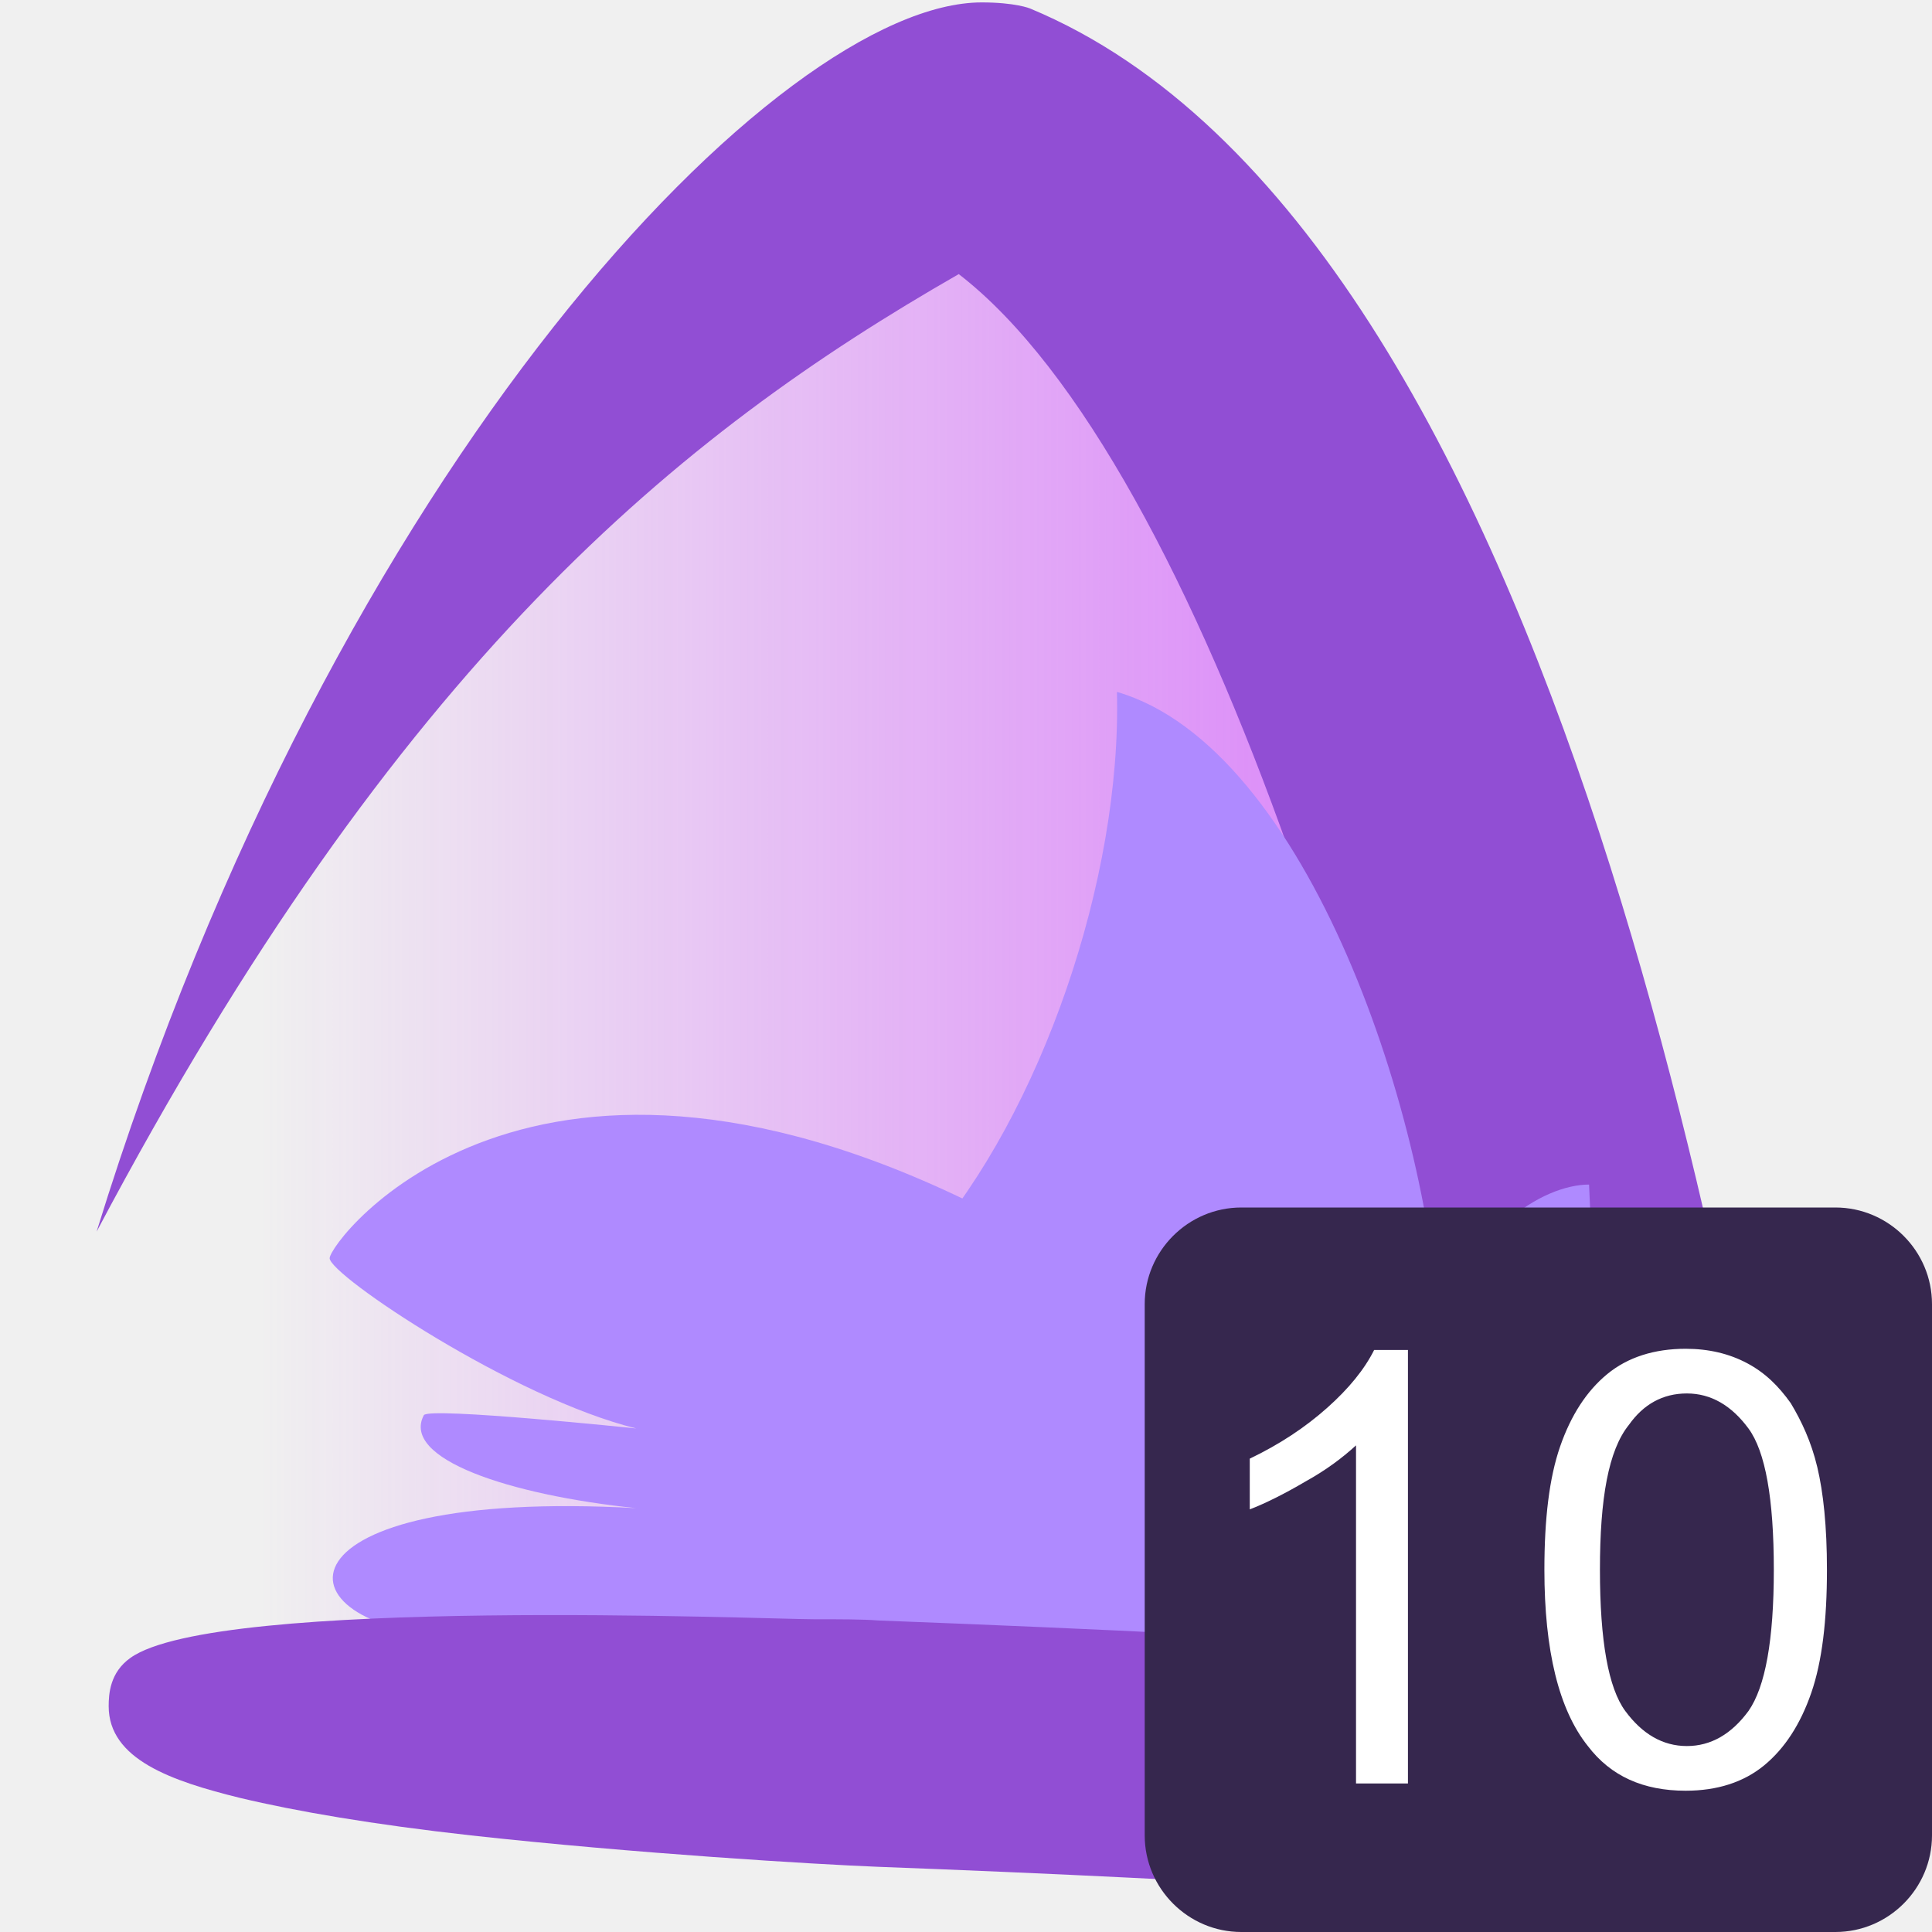
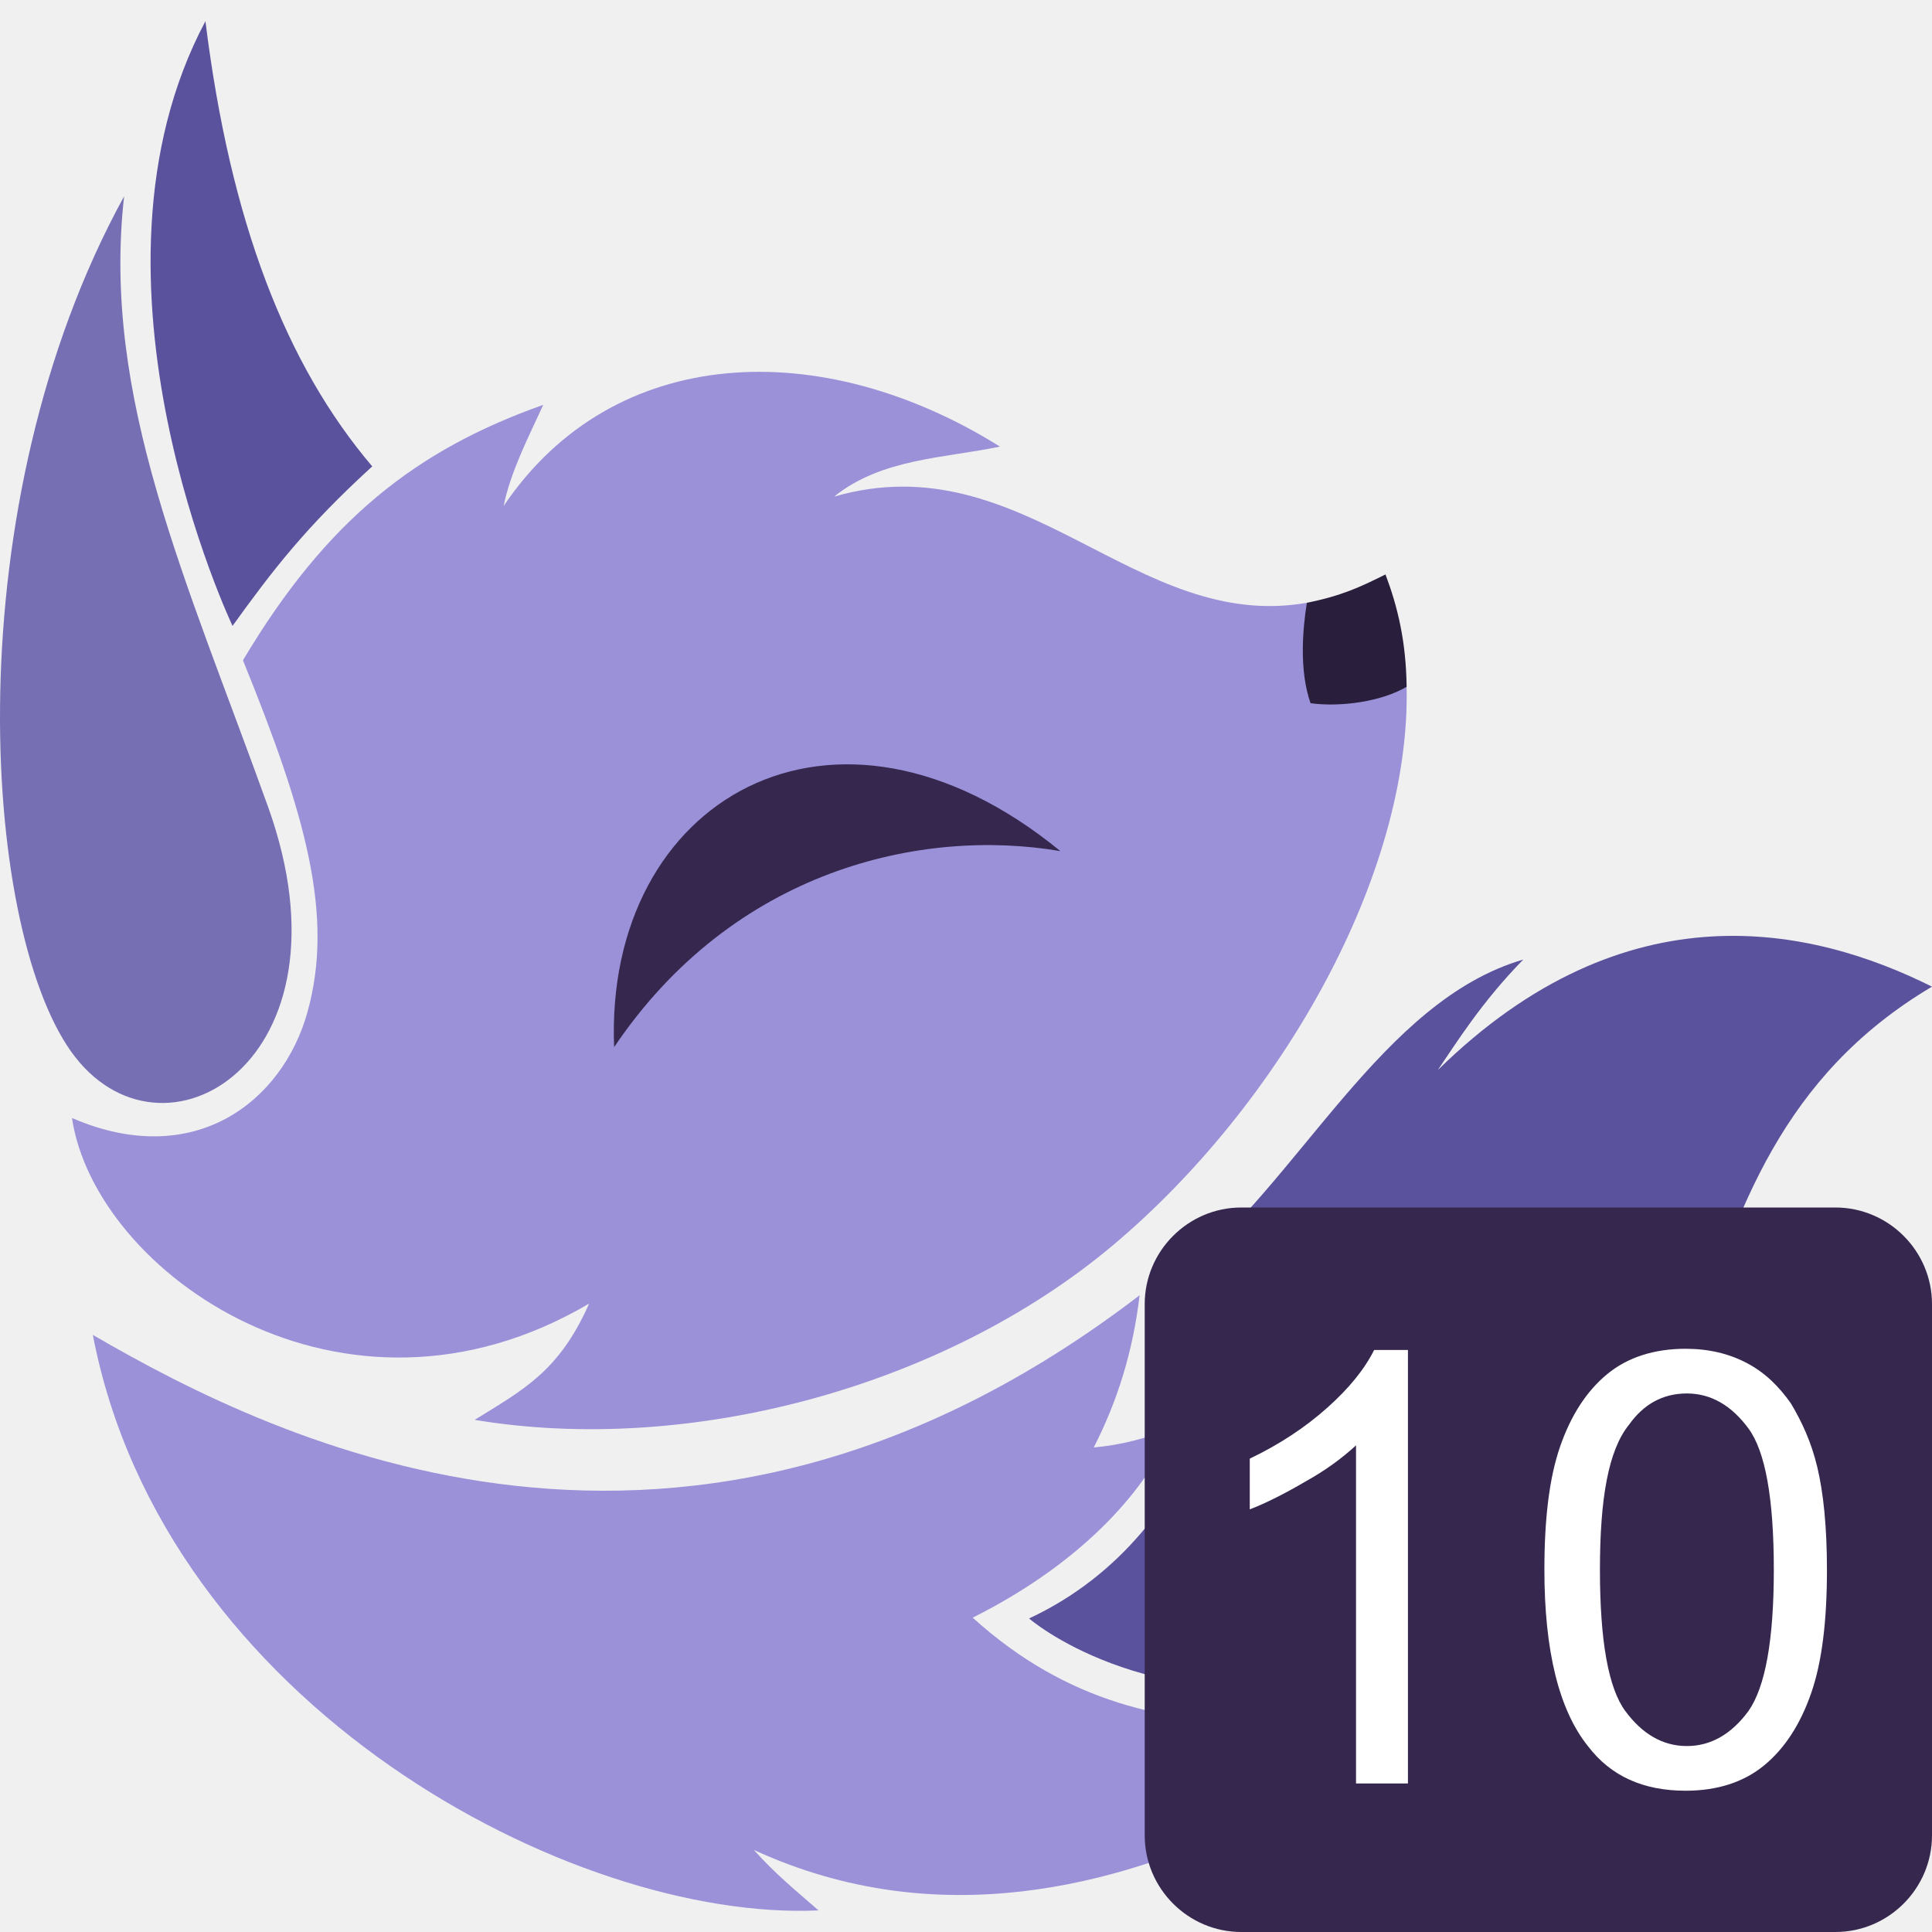
- <svg xmlns="http://www.w3.org/2000/svg" viewBox="0 0 160 160">
-   <linearGradient id="a" x1="8.041" x2="140.451" y1="77.89" y2="77.89" gradientUnits="userSpaceOnUse">
-     <stop offset=".102" stop-color="#cf4aff" stop-opacity="0" />
-     <stop offset=".873" stop-color="#cf4aff" stop-opacity=".7" />
-   </linearGradient>
-   <path fill="url(#a)" d="M8 102l1.9 36.3 130.5 7S123.5 17.1 79.8 10.4C42.6 34.4 21.8 67.5 8 102z" />
-   <path fill="#AF8AFF" d="M37.6 135.5c-15.1-.7-15.5-12.3 15.1-10.6-10.6-1.1-19.5-4.1-17.6-7.7.4-.7 17.6 1.1 17.6 1.1-10.2-2.5-25.4-12.7-25.4-14.1 0-1.4 16.6-23.6 55.3-3.5l44.4 37.7" />
-   <path fill="#914ED4" d="M147.4 159.3c-21.9-2.1-45.6-3.6-74.7-4.7-5.1-.2-20.1-1.1-33.7-2.6-8.1-.9-14.5-2-19.1-3.1-5.7-1.4-10.9-3.2-10.9-7.6 0-1 .1-2.8 1.8-4 7.1-5.1 52.7-3.2 56.6-3.2 2.2 0 4.1 0 5.3.1 18.4.7 34.7 1.5 49.7 2.5-4.4-24.3-9.6-49.3-15.6-66.1-7.8-22-17.3-40.1-27.4-47.9C56.2 36 33 54.8 8 102 27.8 37.9 64.7.2 81.3.2c2.8 0 4 .5 4 .5 44.5 18.5 59.5 113.6 65.1 149.4.3 1.9.6 3.6.8 5.2l.7 4.5-4.5-.5z" />
-   <path fill="#AF8AFF" d="M76.7 103.1c9.5-10.9 16.2-30.3 15.8-45.8 15.8 4.6 26.1 35.6 26.8 54.2 1.8-9.5 8.5-13.4 12.3-13.4 1.1 20.8-4.2 30.3-9.2 38.7l-45.7-33.7z" />
-   <g>
-     <path fill="#36274E" d="M152 160h-49.2c-4.4 0-8-3.6-8-8v-44c0-4.4 3.6-8 8-8H152c4.4 0 8 3.6 8 8v44c0 4.4-3.6 8-8 8z" />
-     <g fill="#FFF">
-       <path d="M116.7 147.7h-4.4v-28c-1.1 1-2.4 2-4.2 3-1.7 1-3.3 1.8-4.6 2.3v-4.2c2.5-1.2 4.6-2.6 6.4-4.2s3.1-3.2 3.9-4.8h2.8v35.9zM127.9 130c0-4.2.4-7.6 1.3-10.2.9-2.6 2.2-4.6 3.9-6 1.7-1.4 3.9-2.1 6.5-2.1 1.9 0 3.6.4 5.1 1.2 1.5.8 2.6 1.9 3.6 3.3.9 1.5 1.7 3.2 2.2 5.3.5 2.1.8 4.9.8 8.5 0 4.2-.4 7.6-1.3 10.2-.9 2.6-2.2 4.6-3.9 6-1.7 1.4-3.9 2.1-6.5 2.1-3.5 0-6.2-1.2-8.1-3.7-2.4-3-3.6-7.9-3.6-14.6zm4.6 0c0 5.9.7 9.8 2.1 11.7 1.4 1.9 3.1 2.9 5.1 2.9s3.7-1 5.1-2.9c1.4-2 2.1-5.9 2.1-11.7 0-5.9-.7-9.8-2.1-11.7-1.4-1.9-3.1-2.9-5.1-2.9-2 0-3.6.9-4.8 2.6-1.7 2.1-2.4 6.1-2.4 12z" />
-     </g>
+ <svg xmlns="http://www.w3.org/2000/svg" fill-rule="evenodd" stroke-linejoin="round" stroke-miterlimit="2" clip-rule="evenodd" viewBox="0 0 160 160">
+   <g fill-rule="nonzero">
+     <path fill="#9a91d9" d="M20.121 54.683c5.147 12.673 7.594 21.117 5.33 29.178-2.066 7.355-9.349 13.105-19.49 8.728 1.895 12.786 22.437 27.37 42.827 15.369-2.488 5.62-5.436 7.124-9.477 9.629 17.748 2.953 38.842-2.703 52.827-14.435 13.751-11.536 24.764-30.596 24.348-46.417-.003-.1-.287.221-.423.26-6.94 1.88-8.235-2.844-7.753-7.089-14.286 2.583-23.448-13.34-39.231-8.779 3.955-3.187 9.183-3.177 13.729-4.144-14.738-9.215-31.984-8.59-41.1 4.921.583-2.86 2.056-5.693 3.28-8.375-10.491 3.717-17.926 9.494-24.867 21.154z" />
+     <path fill="#36274e" d="M50.86 86.718c9.87-14.64 25.353-18.203 36.956-16.234-18.806-15.399-37.784-4.22-36.956 16.234z" />
+     <path fill="#776fb4" d="M10.278 16.26c-1.875 16.657 5.13 31.669 11.912 50.529 7.596 21.127-8.86 30.785-16.31 20.285-7.45-10.5-9.639-45.265 4.398-70.814z" />
+     <path fill="#5b529e" d="M19.258 51.834S5.615 23.168 17.013 1.754c2.065 16.664 6.688 28.49 13.815 36.87-5.508 5.027-8.262 8.618-11.57 13.21z" />
+     <path fill="#9a91d9" d="M7.688 110.549c5.888 30.686 39.7 48.6 60.096 47.662-1.785-1.567-3.57-3.008-5.354-5.008 15.393 7.083 30.276 2.766 40.583-2.072-2.611-.744-5.213-1.515-7.599-2.936 3.449-.712 7.054-2.518 9.67-5.353-8.49-.239-16.607-1.708-24.53-8.873 9.3-4.662 14.538-10.81 16.589-15.792-2.126.972-4.438 1.504-6.564 1.697 1.94-3.803 3.24-7.888 3.799-12.607-37.573 28.776-71.332 12.217-86.69 3.282z" />
+     <path fill="#5b529e" d="M97.659 105.757c-.56 3.471-1.507 7.531-2.823 10.546 4.16-2.056 6.03-4.893 7.659-7.826 0 0-1.728 18.304-17.27 25.557 0 0 9.335 8.167 26.43 5.231-2.016 3.283-4.263 6.038-10.403 8.98 9.362 1.772 24.733-3.886 29.98-13.077-4.642 1.478-7.913 1.583-11.296 1.802 25.961-10.304 14.952-40.368 40.064-55.26-9.936-4.959-25.313-8.41-40.927 6.907 1.523-2.233 3.614-5.613 7.08-9.152-11.735 3.425-18.45 18.248-28.494 26.292z" />
+     <path fill="#291e3b" d="M108.23 49.92c-.358 2.213-.64 5.644.306 8.318 2.578.344 5.925-.163 7.954-1.36-.043-3.73-.737-6.625-1.75-9.305-2.083 1.034-3.597 1.76-6.51 2.347z" />
  </g>
+   <path fill="#36274e" fill-rule="nonzero" d="M152 160h-49.2c-4.4 0-8-3.6-8-8v-44c0-4.4 3.6-8 8-8H152c4.4 0 8 3.6 8 8v44c0 4.4-3.6 8-8 8z" />
+   <path fill="#fff" fill-rule="nonzero" d="M116.7 147.7h-4.4v-28c-1.1 1-2.4 2-4.2 3-1.7 1-3.3 1.8-4.6 2.3v-4.2c2.5-1.2 4.6-2.6 6.4-4.2 1.8-1.6 3.1-3.2 3.9-4.8h2.8v35.9h.1zm11.2-17.7c0-4.2.4-7.6 1.3-10.2.9-2.6 2.2-4.6 3.9-6 1.7-1.4 3.9-2.1 6.5-2.1 1.9 0 3.6.4 5.1 1.2 1.5.8 2.6 1.9 3.6 3.3.9 1.5 1.7 3.2 2.2 5.3.5 2.1.8 4.9.8 8.5 0 4.2-.4 7.6-1.3 10.2-.9 2.6-2.2 4.6-3.9 6-1.7 1.4-3.9 2.1-6.5 2.1-3.5 0-6.2-1.2-8.1-3.7-2.4-3-3.6-7.9-3.6-14.6zm4.6 0c0 5.9.7 9.8 2.1 11.7 1.4 1.9 3.1 2.9 5.1 2.9 2 0 3.7-1 5.1-2.9 1.4-2 2.1-5.9 2.1-11.7 0-5.9-.7-9.8-2.1-11.7-1.4-1.9-3.1-2.9-5.1-2.9-2 0-3.6.9-4.8 2.6-1.7 2.1-2.4 6.1-2.4 12z" />
</svg>
